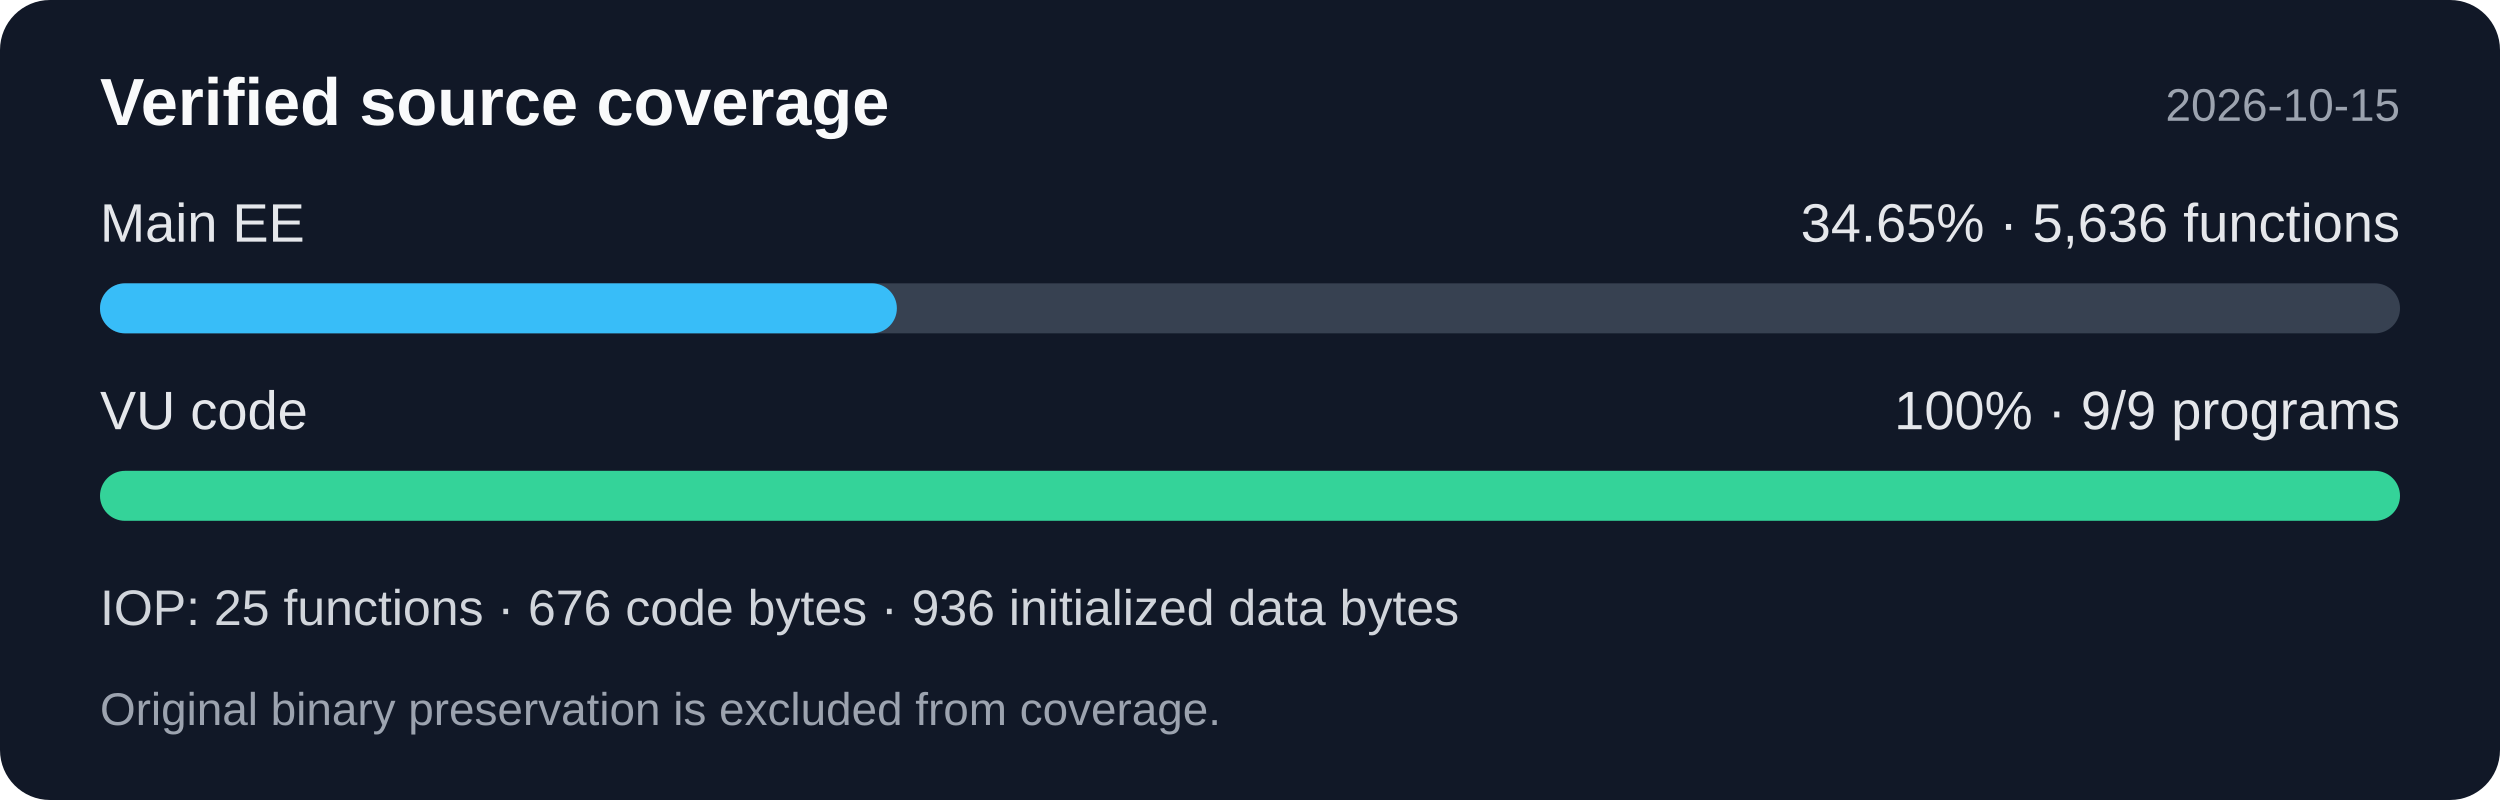
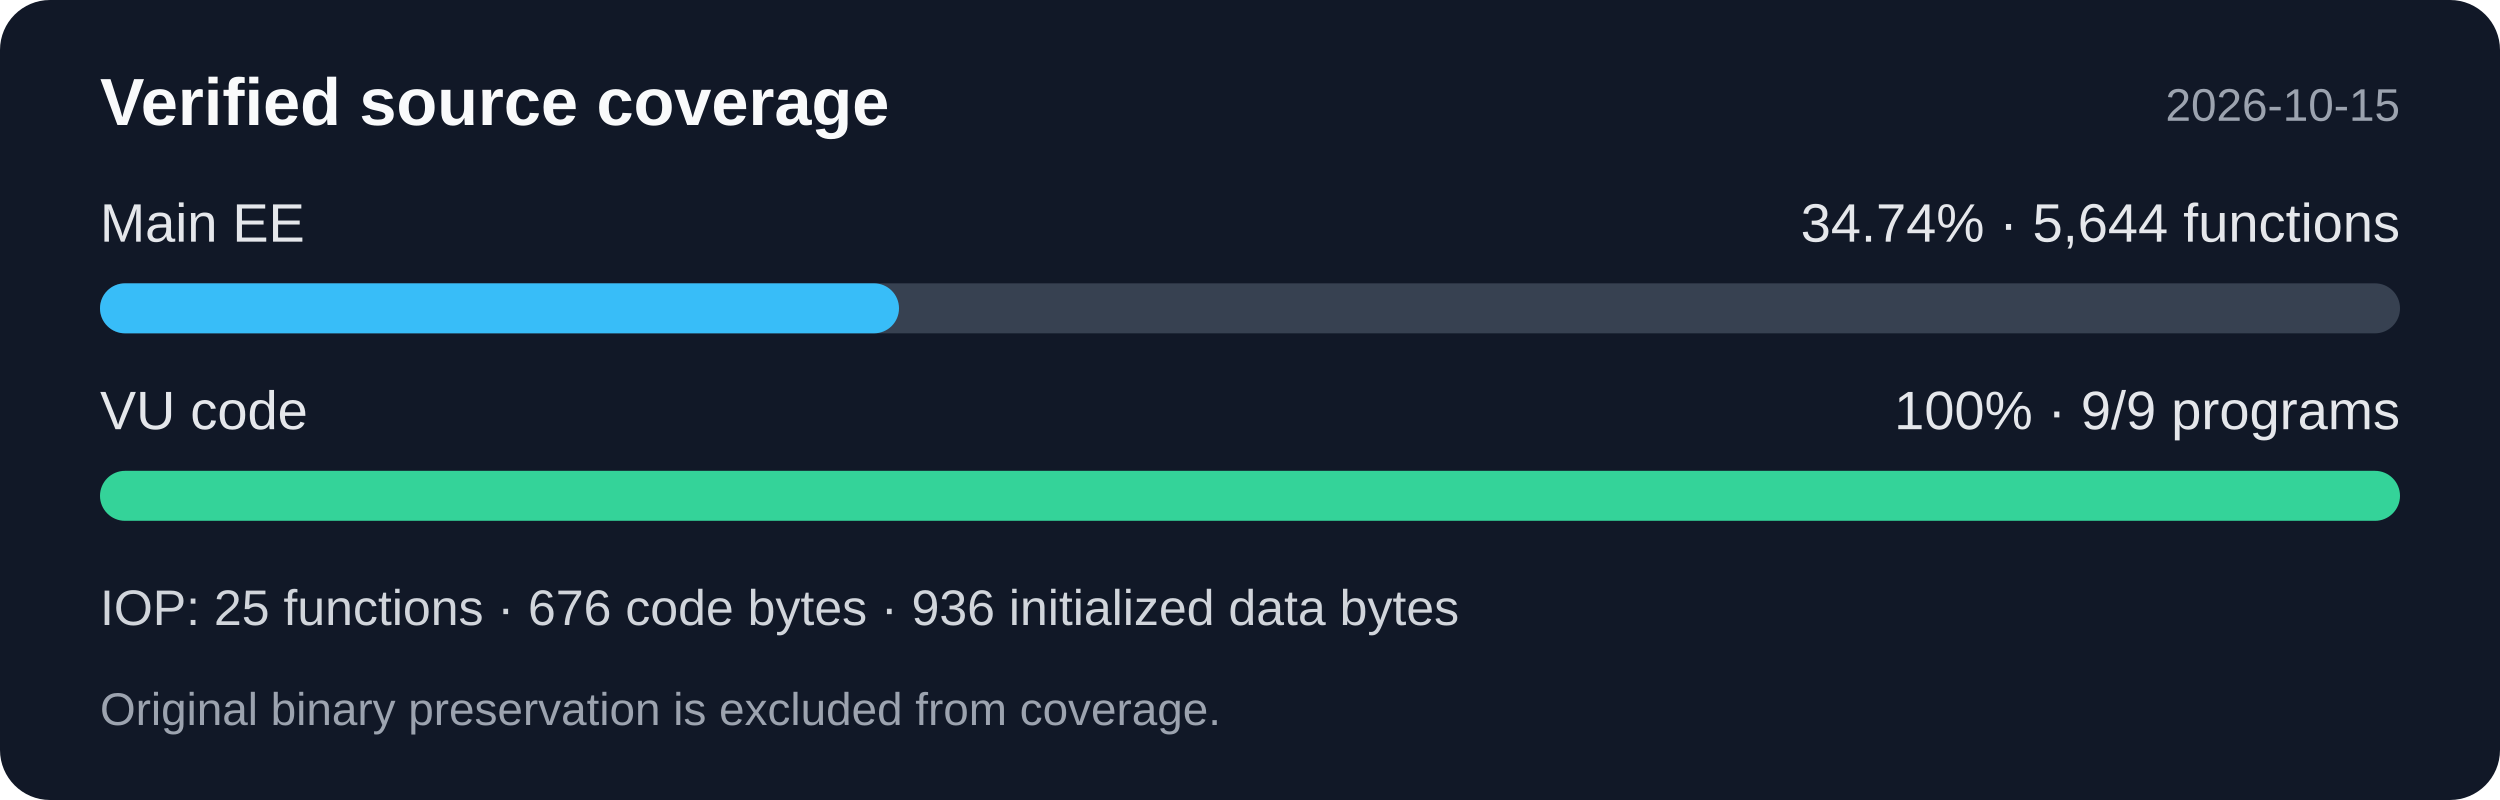
<svg xmlns="http://www.w3.org/2000/svg" width="600" height="192" viewBox="0 0 600 192" role="img" aria-labelledby="title desc">
  <rect width="600" height="192" rx="12" fill="#111827" />
  <g font-family="Segoe UI,Arial,sans-serif">
    <text x="24" y="30" fill="#f9fafb" font-size="16" font-weight="600">Verified source coverage</text>
    <text x="576" y="29" fill="#9ca3af" font-size="11" text-anchor="end">2026-10-15</text>
    <text x="24" y="58" fill="#e5e7eb" font-size="13">Main EE</text>
-     <text x="576" y="58" fill="#e5e7eb" font-size="13" text-anchor="end">34.65% · 5,636 functions</text>
+     <text x="576" y="58" fill="#e5e7eb" font-size="13" text-anchor="end">34.74% · 5,644 functions</text>
    <rect x="24" y="68" width="552" height="12" rx="6" fill="#374151" />
-     <rect x="24" y="68" width="191.25" height="12" rx="6" fill="#38bdf8" />
+     <rect x="24" y="68" width="191.763" height="12" rx="6" fill="#38bdf8" />
    <text x="24" y="103" fill="#e5e7eb" font-size="13">VU code</text>
    <text x="576" y="103" fill="#e5e7eb" font-size="13" text-anchor="end">100% · 9/9 programs</text>
    <rect x="24" y="113" width="552" height="12" rx="6" fill="#34d399" />
    <text x="24" y="150" fill="#d1d5db" font-size="12">IOP: 25 functions · 676 code bytes · 936 initialized data bytes</text>
    <text x="24" y="174" fill="#9ca3af" font-size="11">Original binary preservation is excluded from coverage.</text>
  </g>
</svg>
